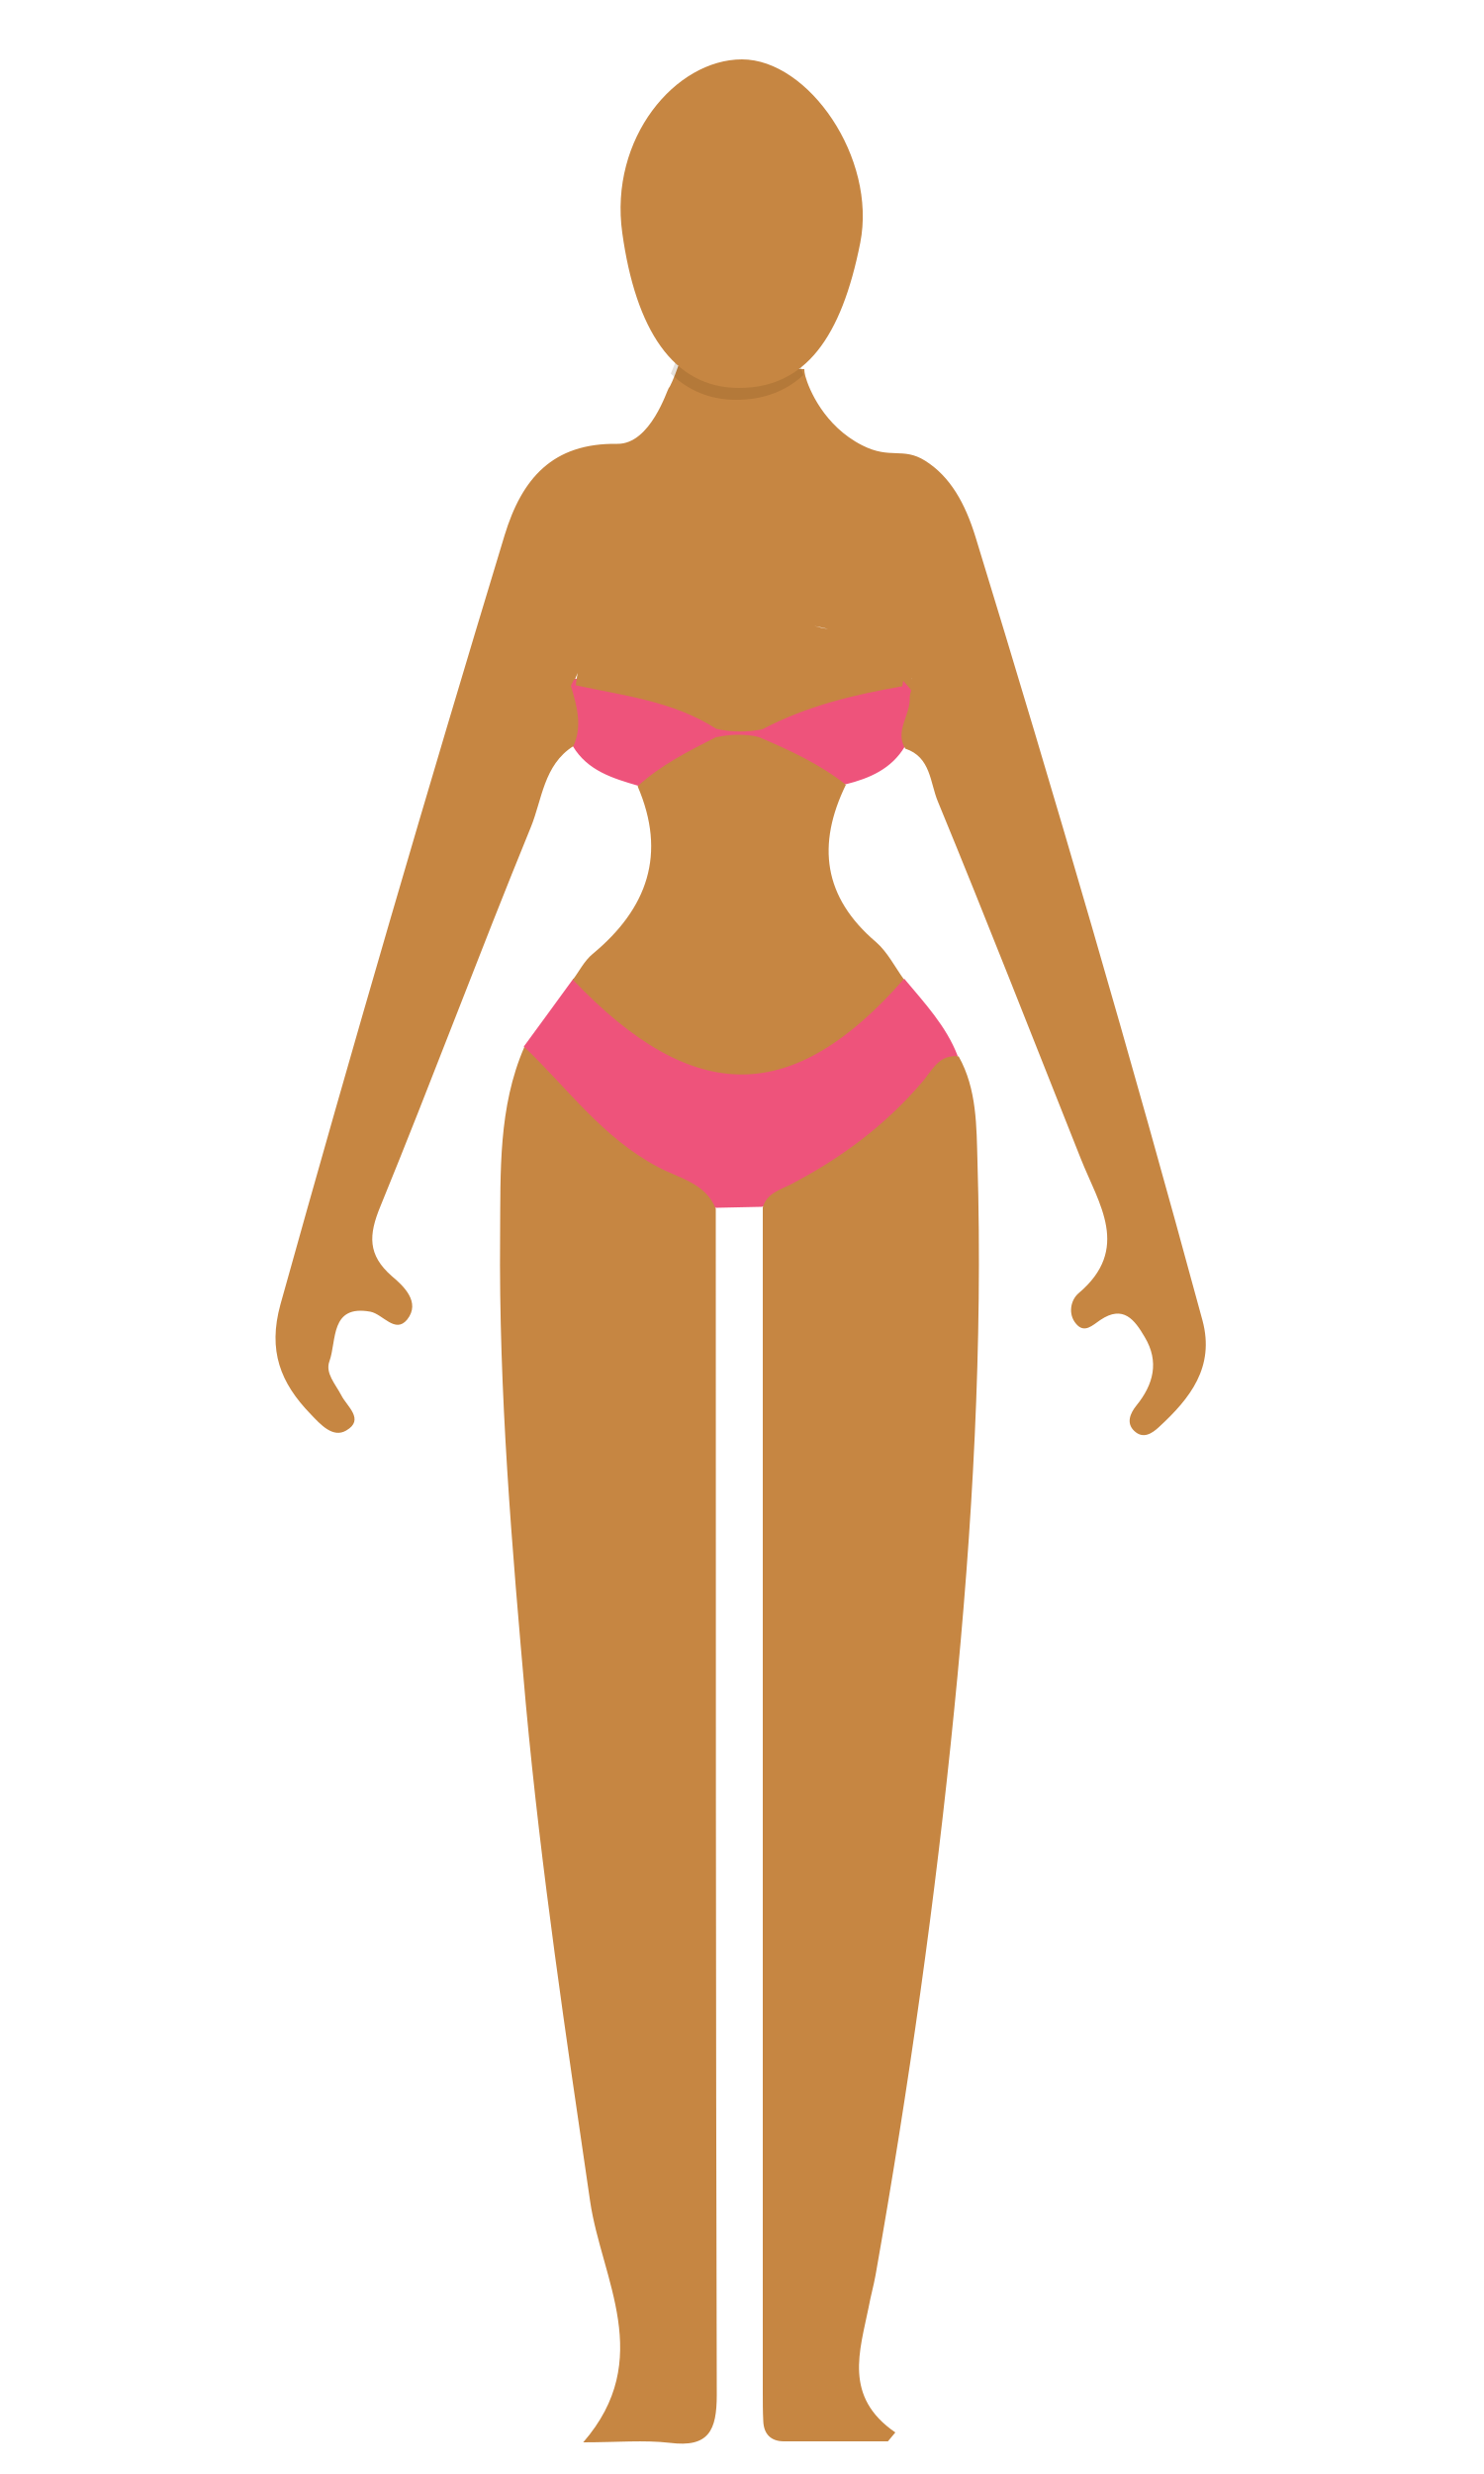
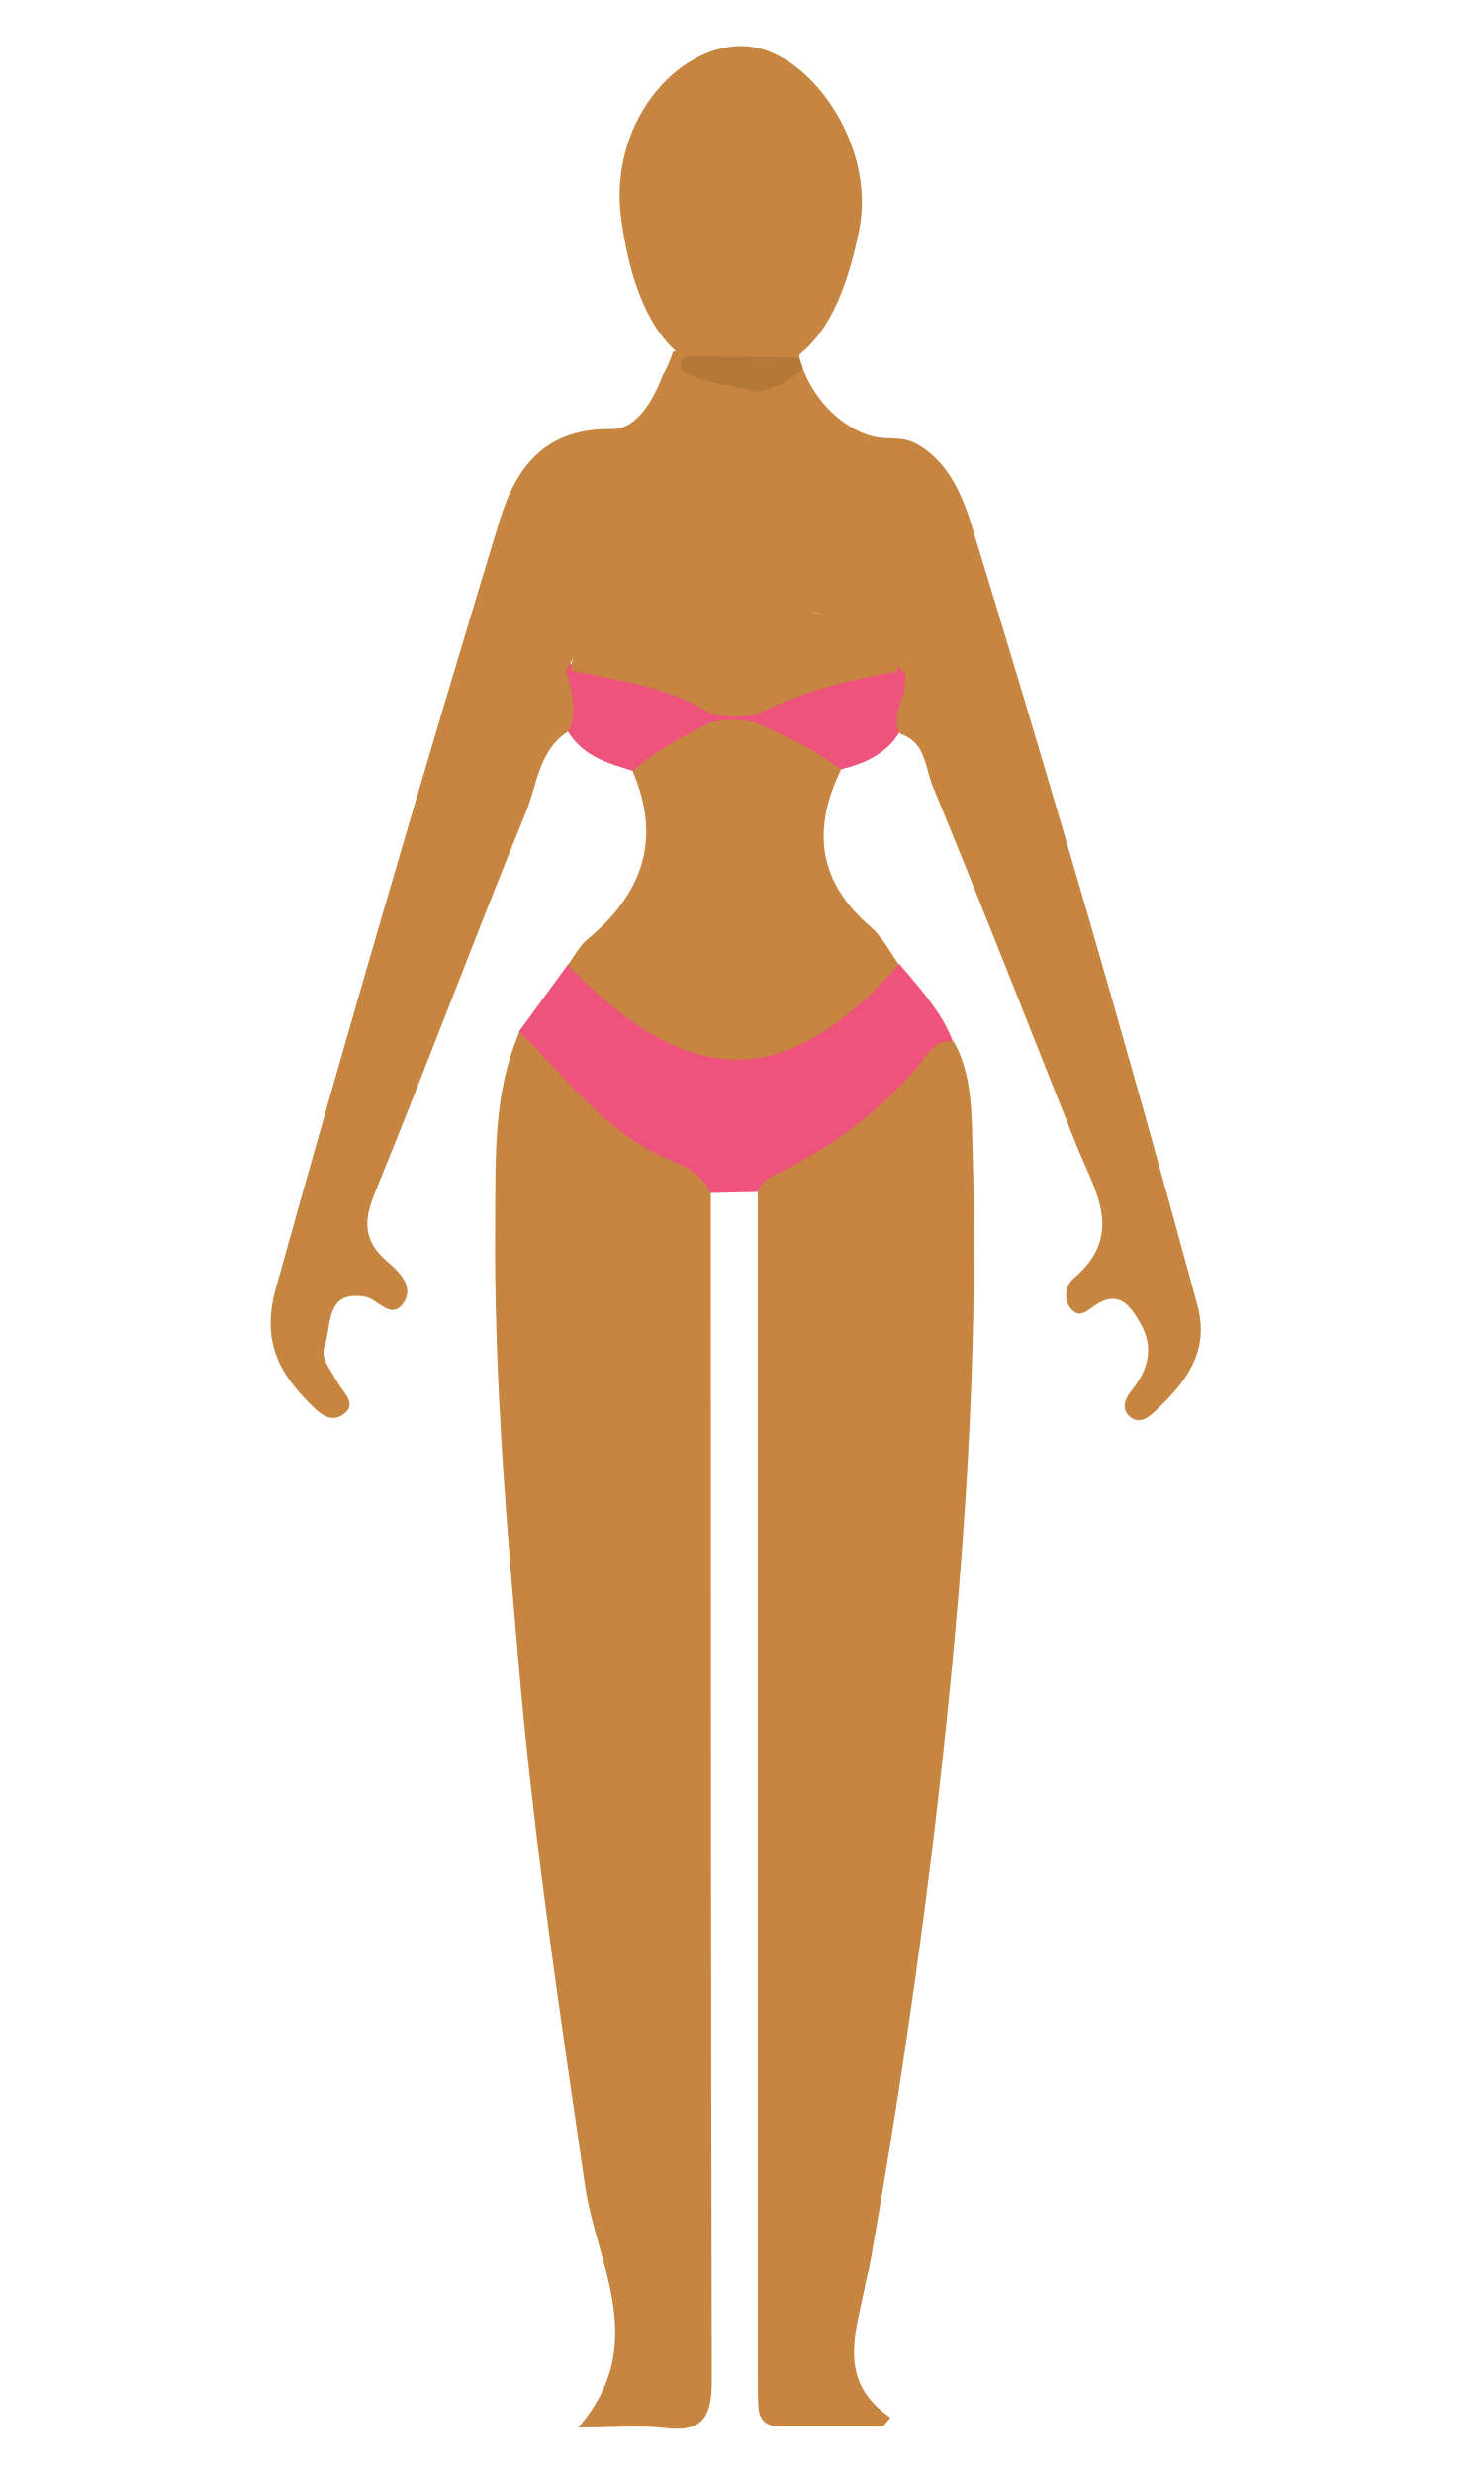
<svg xmlns="http://www.w3.org/2000/svg" version="1.1" id="Layer_1" x="0px" y="0px" viewBox="0 0 300 500" style="enable-background:new 0 0 300 500;" xml:space="preserve">
  <style type="text/css">
	.st0{fill:#EE537B;}
	.st1{fill:#C68642;}
- 	.st2{opacity:0.14;fill:#422200;}
+ 	.st2{opacity:0.14;fill:#422200;enable-background:new    ;}
</style>
-   <path id="path4642" class="st0" d="M115.1,137c-0.3,0.1-0.6,0.3-0.9,0.6c-0.7,4.5-0.5,9,1.6,13.2c3,5,8.1,6.5,13.2,8  c6.6-0.3,11-4.6,15.6-8.5c0,0,0,0,0,0c3.2,0.1,6.3,0.1,9.5,0.2c0,0,0,0,0,0c5.1,3.7,10,8.1,16.9,8c4.8-1.2,9.2-3.1,11.9-7.6l3.3-9.4  c-1.4-1.3,0-5-3.7-4.3c-10.6-1-20,1.7-28.4,8.2c0,0,0,0,0,0c-3.2-1-6.3-0.9-9.5,0.1v0c-8.1-7.5-17.9-9.2-28.4-8.3  C115.8,137,115.5,136.9,115.1,137L115.1,137z M182.8,197.8c-7.1,4.6-14.1,9.5-21.4,13.8c-7.6,4.6-14.9,4.7-23.2,0.2  c-7.8-4.2-14.5-9.9-22.3-14c-3.3,4.5-6.6,9.1-10,13.7c7.7,17.1,23.1,24.9,38.7,32.6c3.1-0.1,6.3-0.1,9.4-0.2  c16.5-5.9,29.2-16.7,39.6-30.5C191.3,207.4,186.9,202.7,182.8,197.8L182.8,197.8z" />
  <g>
-     <path id="path4660" class="st1" d="M137.1,74c-0.8,2.3-1.7,4.3-1.9,4.4c-0.3,0.3-3.7,11.4-10.4,11.3c-13.1-0.2-19.3,7-22.8,18.5   c-15.7,51.7-30.8,103.4-45.3,155.4c-2.6,9.4,0,15.9,6.1,22.2c2,2.1,4.5,4.9,7.2,3.3c3.8-2.2,0.1-4.9-1-7.1   c-1.2-2.3-3.3-4.5-2.4-6.9c1.5-4.2,0.1-11.5,8.3-10c2.5,0.5,5,4.5,7.4,1.6c2.8-3.5-0.7-6.8-3.1-8.8c-4.9-4.3-4.7-8.3-2.3-14.1   c10.4-25.4,20-51.2,30.4-76.6c2.3-5.6,2.6-12.6,8.6-16.4c1.9-4.1,0.7-8.2-0.5-12.2c0.2-0.4,0.4-0.8,0.6-1.2c0.1,0,0.1,0,0.2,0   c0.2-0.5,0.4-1,0.6-1.4c-0.2,0.8-0.3,1.6-0.4,2.5c9.7,2.1,19.7,3.2,28.4,8.8c3.1,0.7,6.2,0.7,9.3,0.1c8.9-4.7,18.5-7,28.3-8.7   c0.1-0.4,0.1-0.8,0.2-1.1c0.5,0.6,1.1,1.2,1.6,1.9c-0.1,0.5-0.3,1-0.3,1.5c0.2,3.5-3.1,6.7-0.9,10.3c5.2,1.7,5,6.9,6.6,10.7   c9.9,24,19.3,48.1,28.9,72.2c3.6,9.1,10.2,18.2-0.5,27.2c-1.6,1.4-2.1,4.2-0.5,6.1c1.7,2.1,3.4,0.3,4.9-0.7c4.7-3.2,7,0,9,3.4   c3,5,1.8,9.6-1.7,13.9c-1.2,1.5-2.1,3.5-0.4,5.1c1.8,1.7,3.6,0.5,5-0.8c6.3-5.8,11.3-12.1,8.8-21.5   c-14.4-53.1-29.8-105.9-45.9-158.4c-2.1-6.8-5.1-12.2-10.2-15.4c-4.5-2.8-7-0.2-12.7-3.1c-7.7-3.9-10.8-11.4-11.5-14   c-0.1-0.4-0.2-0.9-0.2-1.4L137.1,74z M125.7,48.5L125.7,48.5z M164.6,126.5c0.9,0.2,1.9,0.4,2.8,0.6   C166.5,127,165.6,126.8,164.6,126.5z M184.2,137c0.1,0.1,0.1,0.3,0.2,0.4C184.3,137.3,184.3,137.2,184.2,137z M149.1,148.5   c-1.5,0-2.9,0.2-4.4,0.5c-5.5,2.8-11.1,5.6-15.8,9.9c5.9,13.7,2,24.7-9.1,33.9c-1.7,1.4-2.7,3.5-4,5.2   c24.6,25.8,44.6,25.3,66.9-0.1c-1.8-2.5-3.3-5.5-5.6-7.5c-10.7-9.1-12-19.7-6.1-31.8c-5.3-4.2-11.4-7-17.5-9.6   C152.1,148.6,150.6,148.5,149.1,148.5z M106,211.6c-5.3,12.2-4.8,25.2-4.9,38.1c-0.3,31.7,2.4,63.1,5.2,94.7   c3.1,33.7,8.1,67,13,100.5c2.3,15.7,13.2,31.9-1.4,48.7c6.9,0,12.3-0.5,17.5,0.1c7.9,1,9.5-2.5,9.5-9.7   c-0.2-79.9-0.2-159.8-0.2-239.7c-2.1-5.3-7.6-6.2-11.8-8.5C121.8,229.9,114.7,219.9,106,211.6z M192.4,213.5   c-2.9,0.3-4.2,3.1-5.9,5.1c-7.5,8.8-16.5,15.5-26.7,20.8c-2.2,1.1-4.8,1.8-5.6,4.6c0,79.9,0,159.7,0,239.6c0,1.9,0,3.8,0.1,5.7   c0.1,2.7,1.6,4.1,4.2,4.1c7,0,14,0,21,0c0.5-0.6,1-1.2,1.5-1.8c-10.5-7.2-7.2-16.4-5.4-25.3c0.4-2.2,1-4.3,1.4-6.5   c6.7-37.9,12.1-76,15.9-114.3c3.7-36.9,5.8-73.8,4.7-110.8c-0.2-7-0.1-14.6-3.8-21.2C193.2,213.4,192.8,213.4,192.4,213.5z" />
-     <g>
-       <path class="st2" d="M135.6,75.5c3.5,3.4,7.9,5.3,13.2,5.3c5.5,0,10-1.7,13.6-5c-0.1-0.3-0.2-0.7-0.3-0.9    c-0.1-0.4-0.2-0.9-0.2-1.4l-25.4-0.2C136.2,74.1,135.9,74.8,135.6,75.5z" />
-       <path class="st1" d="M173.9,49.1c-3.8,19.1-11.1,29.3-24.5,29.3s-20.9-11.9-23.6-31.3C123.1,27.9,136.6,12,150,12    S177.3,31.9,173.9,49.1z" />
-     </g>
+     <path id="path4642" class="st0" d="M114.1,134c-0.3,0.1-0.6,0.3-0.9,0.6c-0.7,4.5-0.5,9,1.6,13.2c3,5,8.1,6.5,13.2,8   c6.6-0.3,11-4.6,15.6-8.5l0,0c3.2,0.1,6.3,0.1,9.5,0.2l0,0c5.1,3.7,10,8.1,16.9,8c4.8-1.2,9.2-3.1,11.9-7.6l3.3-9.4   c-1.4-1.3,0-5-3.7-4.3c-10.6-1-20,1.7-28.4,8.2l0,0c-3.2-1-6.3-0.9-9.5,0.1l0,0c-8.1-7.5-17.9-9.2-28.4-8.3   C114.8,134,114.5,133.9,114.1,134L114.1,134z M181.8,194.8c-7.1,4.6-14.1,9.5-21.4,13.8c-7.6,4.6-14.9,4.7-23.2,0.2   c-7.8-4.2-14.5-9.9-22.3-14c-3.3,4.5-6.6,9.1-10,13.7c7.7,17.1,23.1,24.9,38.7,32.6c3.1-0.1,6.3-0.1,9.4-0.2   c16.5-5.9,29.2-16.7,39.6-30.5C190.3,204.4,185.9,199.7,181.8,194.8L181.8,194.8z" />
+     <path id="path4660" class="st1" d="M136.1,71c-0.8,2.3-1.7,4.3-1.9,4.4c-0.3,0.3-3.7,11.4-10.4,11.3c-13.1-0.2-19.3,7-22.8,18.5   c-15.7,51.7-30.8,103.4-45.3,155.4c-2.6,9.4,0,15.9,6.1,22.2c2,2.1,4.5,4.9,7.2,3.3c3.8-2.2,0.1-4.9-1-7.1   c-1.2-2.3-3.3-4.5-2.4-6.9c1.5-4.2,0.1-11.5,8.3-10c2.5,0.5,5,4.5,7.4,1.6c2.8-3.5-0.7-6.8-3.1-8.8c-4.9-4.3-4.7-8.3-2.3-14.1   c10.4-25.4,20-51.2,30.4-76.6c2.3-5.6,2.6-12.6,8.6-16.4c1.9-4.1,0.7-8.2-0.5-12.2c0.2-0.4,0.4-0.8,0.6-1.2c0.1,0,0.1,0,0.2,0   c0.2-0.5,0.4-1,0.6-1.4c-0.2,0.8-0.3,1.6-0.4,2.5c9.7,2.1,19.7,3.2,28.4,8.8c3.1,0.7,6.2,0.7,9.3,0.1c8.9-4.7,18.5-7,28.3-8.7   c0.1-0.4,0.1-0.8,0.2-1.1c0.5,0.6,1.1,1.2,1.6,1.9c-0.1,0.5-0.3,1-0.3,1.5c0.2,3.5-3.1,6.7-0.9,10.3c5.2,1.7,5,6.9,6.6,10.7   c9.9,24,19.3,48.1,28.9,72.2c3.6,9.1,10.2,18.2-0.5,27.2c-1.6,1.4-2.1,4.2-0.5,6.1c1.7,2.1,3.4,0.3,4.9-0.7c4.7-3.2,7,0,9,3.4   c3,5,1.8,9.6-1.7,13.9c-1.2,1.5-2.1,3.5-0.4,5.1c1.8,1.7,3.6,0.5,5-0.8c6.3-5.8,11.3-12.1,8.8-21.5   c-14.4-53.1-29.8-105.9-45.9-158.4c-2.1-6.8-5.1-12.2-10.2-15.4c-4.5-2.8-7-0.2-12.7-3.1c-7.7-3.9-10.8-11.4-11.5-14   c-0.1-0.4-0.2-0.9-0.2-1.4L136.1,71z M124.7,45.5L124.7,45.5z M163.6,123.5c0.9,0.2,1.9,0.4,2.8,0.6   C165.5,124,164.6,123.8,163.6,123.5z M183.2,134c0.1,0.1,0.1,0.3,0.2,0.4C183.3,134.3,183.3,134.2,183.2,134z M148.1,145.5   c-1.5,0-2.9,0.2-4.4,0.5c-5.5,2.8-11.1,5.6-15.8,9.9c5.9,13.7,2,24.7-9.1,33.9c-1.7,1.4-2.7,3.5-4,5.2   c24.6,25.8,44.6,25.3,66.9-0.1c-1.8-2.5-3.3-5.5-5.6-7.5c-10.7-9.1-12-19.7-6.1-31.8c-5.3-4.2-11.4-7-17.5-9.6   C151.1,145.6,149.6,145.5,148.1,145.5z M105,208.6c-5.3,12.2-4.8,25.2-4.9,38.1c-0.3,31.7,2.4,63.1,5.2,94.7   c3.1,33.7,8.1,67,13,100.5c2.3,15.7,13.2,31.9-1.4,48.7c6.9,0,12.3-0.5,17.5,0.1c7.9,1,9.5-2.5,9.5-9.7   c-0.2-79.9-0.2-159.8-0.2-239.7c-2.1-5.3-7.6-6.2-11.8-8.5C120.8,226.9,113.7,216.9,105,208.6z M191.4,210.5   c-2.9,0.3-4.2,3.1-5.9,5.1c-7.5,8.8-16.5,15.5-26.7,20.8c-2.2,1.1-4.8,1.8-5.6,4.6c0,79.9,0,159.7,0,239.6c0,1.9,0,3.8,0.1,5.7   c0.1,2.7,1.6,4.1,4.2,4.1c7,0,14,0,21,0c0.5-0.6,1-1.2,1.5-1.8c-10.5-7.2-7.2-16.4-5.4-25.3c0.4-2.2,1-4.3,1.4-6.5   c6.7-37.9,12.1-76,15.9-114.3c3.7-36.9,5.8-73.8,4.7-110.8c-0.2-7-0.1-14.6-3.8-21.2C192.2,210.4,191.8,210.4,191.4,210.5z" />
+   </g>
+   <g>
+     <path class="st1" d="M173.7,46.4c-3.8,19.1-11.1,29.3-24.5,29.3s-20.9-11.9-23.6-31.3c-2.7-19.2,10.9-35.1,24.3-35.1   S177.2,29.2,173.7,46.4z" />
+     <path class="st2" d="M137.59,73.1c-0.28,0.7,0,1.4,0.47,1.9c3.2,2.9,22.01,4.4,11.57,4.4c5.17,0,9.41-1.7,12.79-5   c-0.09-0.3-0.19-0.7-0.28-0.9l0,0c-0.19-0.8-0.85-1.3-1.6-1.3L139.19,72C138.44,71.9,137.88,72.4,137.59,73.1L137.59,73.1z" />
  </g>
</svg>
